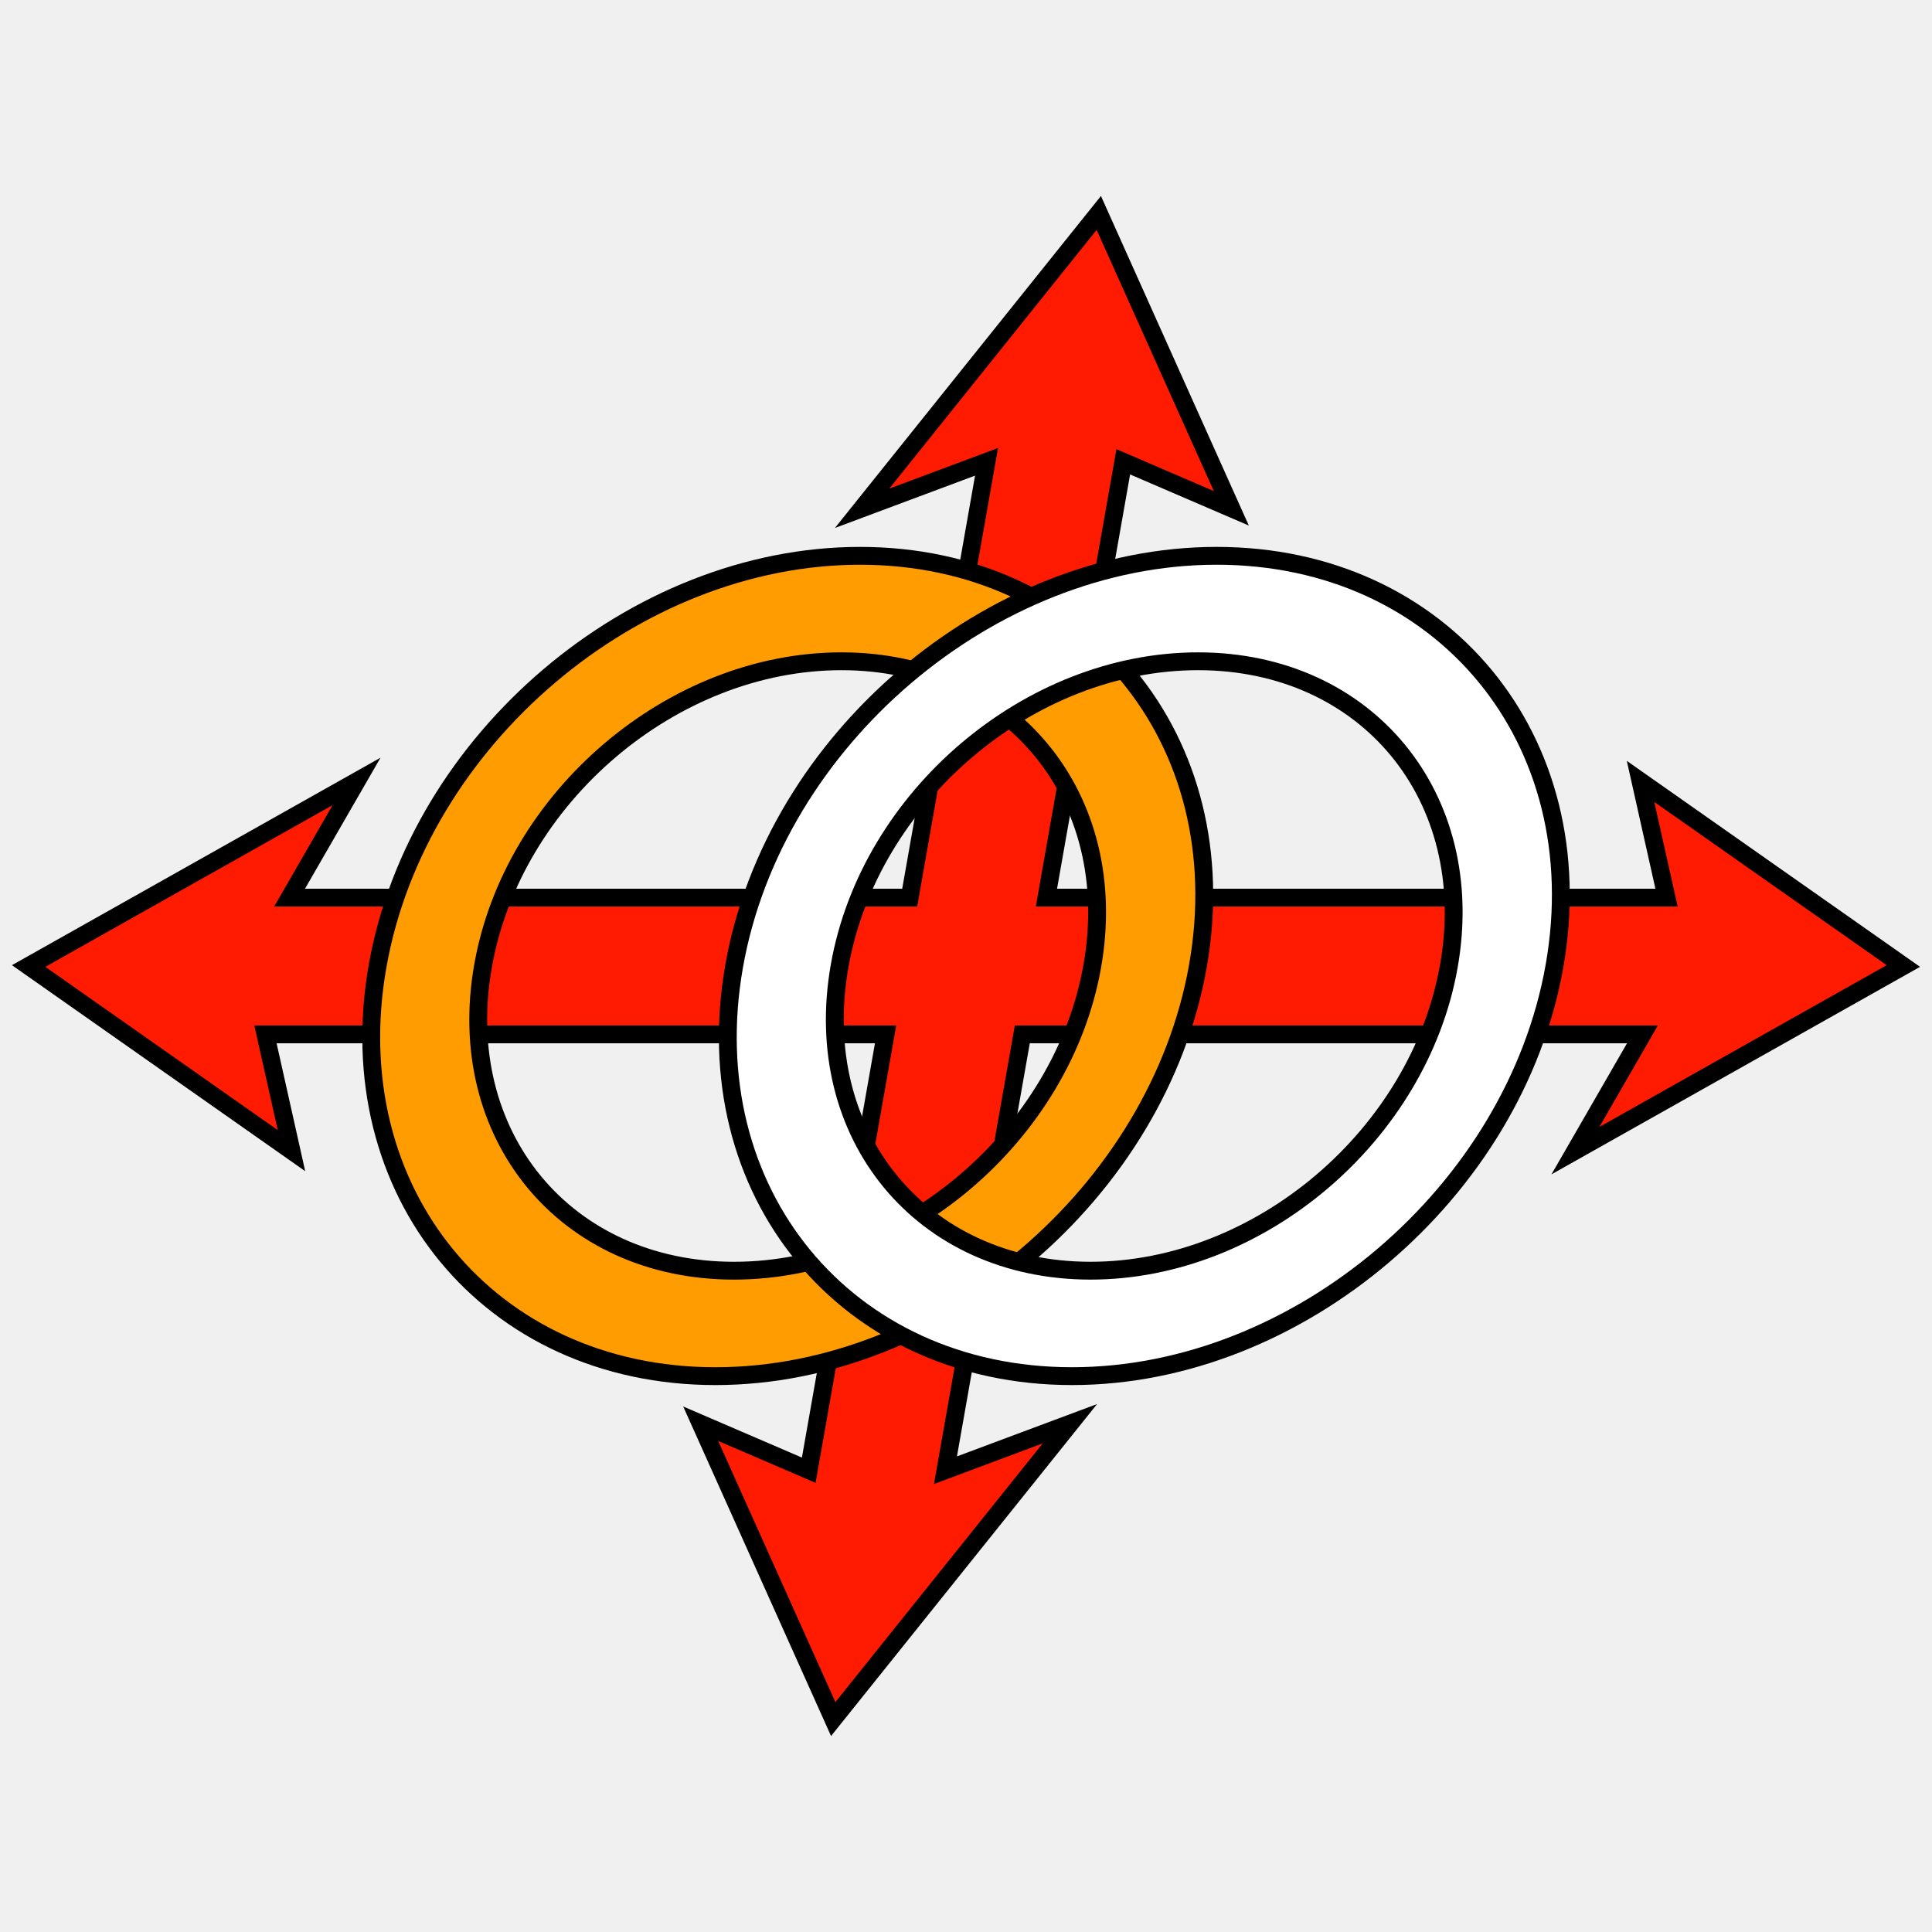
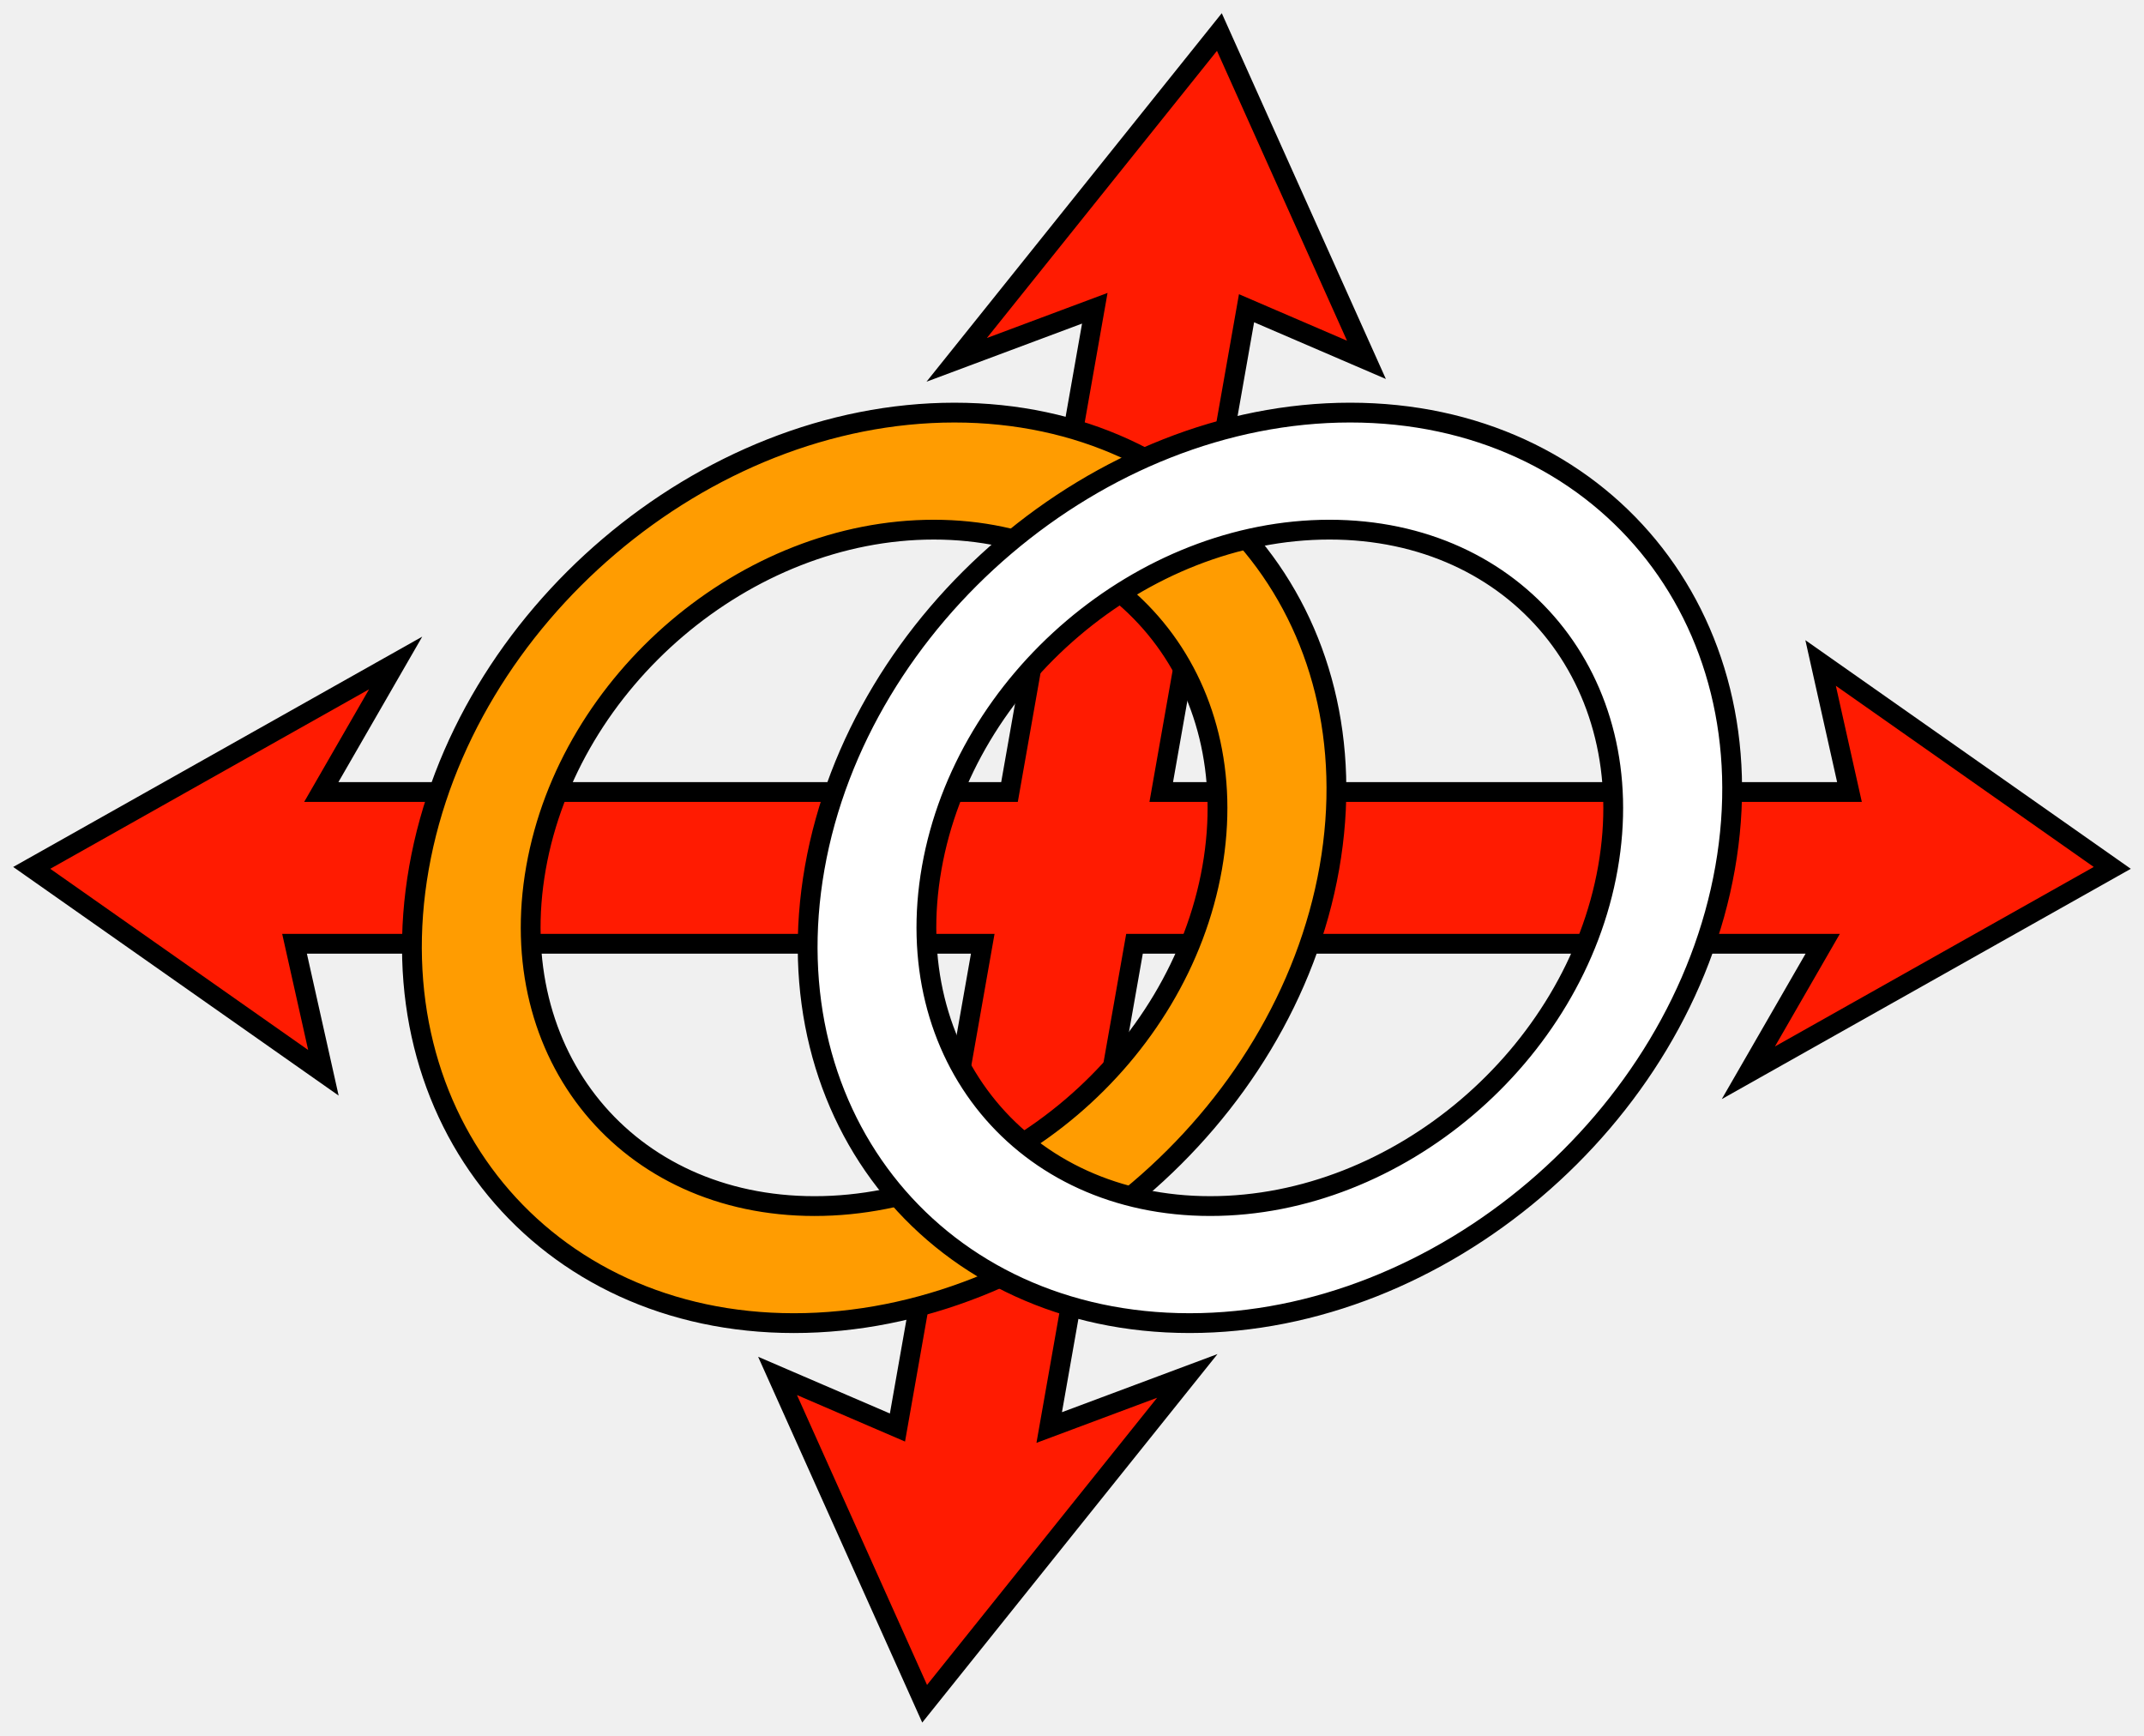
- <svg xmlns="http://www.w3.org/2000/svg" width="325" height="325" id="svg2" version="1.1">
+ <svg xmlns="http://www.w3.org/2000/svg" width="324.977" height="263.065" id="svg2" version="1.1">
  <defs id="defs14" />
-   <g id="g4135" transform="translate(0.01139593,-30.96738)">
-     <path id="path4177" d="m 184.826,66.788 -39.816,49.686 20.934,-7.822 -11.309,64.137 -1.619,9.18 -104.316,0 11.27,-19.555 -55.161,31.055 44.21,31.055 -4.374,-19.555 104.316,0 -1.619,9.18 -11.309,64.137 -18.175,-7.822 22.294,49.686 39.816,-49.686 -20.934,7.822 11.309,-64.137 1.619,-9.18 104.316,0 -11.27,19.555 55.161,-31.055 -44.21,-31.055 4.374,19.555 -104.316,0 1.619,-9.18 11.309,-64.137 18.175,7.822 -22.294,-49.686 z" style="color:#000000;font-style:normal;font-variant:normal;font-weight:normal;font-stretch:normal;font-size:medium;line-height:normal;font-family:sans-serif;text-indent:0;text-align:start;text-decoration:none;text-decoration-line:none;text-decoration-style:solid;text-decoration-color:#000000;letter-spacing:normal;word-spacing:normal;text-transform:none;direction:ltr;block-progression:tb;writing-mode:lr-tb;baseline-shift:baseline;text-anchor:start;white-space:normal;clip-rule:nonzero;display:inline;overflow:visible;visibility:visible;opacity:1;isolation:auto;mix-blend-mode:normal;color-interpolation:sRGB;color-interpolation-filters:linearRGB;solid-color:#000000;solid-opacity:1;fill:#ff1b01;fill-opacity:1;fill-rule:nonzero;stroke:#000000;stroke-width:3;stroke-linecap:butt;stroke-linejoin:miter;stroke-miterlimit:4;stroke-dasharray:none;stroke-dashoffset:0;stroke-opacity:1;color-rendering:auto;image-rendering:auto;shape-rendering:auto;text-rendering:auto;enable-background:accumulate" />
-     <path id="path3787" d="m 144.668,124.467 c -38.01,0 -74.46,30.988 -81.162,68.998 -6.702,38.01 18.82,68.998 56.83,68.998 38.01,0 74.462,-30.988 81.164,-68.998 6.702,-38.01 -18.822,-68.998 -56.832,-68.998 z m -3.128,17.74 c 28.417,0 47.205,22.838 42.194,51.258 -5.011,28.419 -31.853,51.258 -60.271,51.258 -28.417,0 -47.23,-22.841 -42.22,-51.258 5.011,-28.417 31.879,-51.258 60.296,-51.258 z" style="color:#000000;font-style:normal;font-variant:normal;font-weight:normal;font-stretch:normal;font-size:medium;line-height:normal;font-family:Sans;-inkscape-font-specification:Sans;text-indent:0;text-align:start;text-decoration:none;text-decoration-line:none;text-decoration-style:solid;text-decoration-color:#000000;letter-spacing:normal;word-spacing:normal;text-transform:none;direction:ltr;block-progression:tb;writing-mode:lr-tb;baseline-shift:baseline;text-anchor:start;white-space:normal;clip-rule:nonzero;display:inline;overflow:visible;visibility:visible;opacity:1;isolation:auto;mix-blend-mode:normal;color-interpolation:sRGB;color-interpolation-filters:linearRGB;solid-color:#000000;solid-opacity:1;fill:#ff9c01;fill-opacity:1;fill-rule:nonzero;stroke:#000000;stroke-width:3;stroke-linecap:butt;stroke-linejoin:miter;stroke-miterlimit:4;stroke-dasharray:none;stroke-dashoffset:0;stroke-opacity:1;marker:none;color-rendering:auto;image-rendering:auto;shape-rendering:auto;text-rendering:auto;enable-background:accumulate" />
-     <path style="color:#000000;font-style:normal;font-variant:normal;font-weight:normal;font-stretch:normal;font-size:medium;line-height:normal;font-family:Sans;-inkscape-font-specification:Sans;text-indent:0;text-align:start;text-decoration:none;text-decoration-line:none;text-decoration-style:solid;text-decoration-color:#000000;letter-spacing:normal;word-spacing:normal;text-transform:none;direction:ltr;block-progression:tb;writing-mode:lr-tb;baseline-shift:baseline;text-anchor:start;white-space:normal;clip-rule:nonzero;display:inline;overflow:visible;visibility:visible;opacity:1;isolation:auto;mix-blend-mode:normal;color-interpolation:sRGB;color-interpolation-filters:linearRGB;solid-color:#000000;solid-opacity:1;fill:#ffffff;fill-opacity:1;fill-rule:nonzero;stroke:#000000;stroke-width:3;stroke-linecap:butt;stroke-linejoin:miter;stroke-miterlimit:4;stroke-dasharray:none;stroke-dashoffset:0;stroke-opacity:1;marker:none;color-rendering:auto;image-rendering:auto;shape-rendering:auto;text-rendering:auto;enable-background:accumulate" d="m 204.651,124.466 c -38.01,0 -74.46,30.988 -81.162,68.998 -6.702,38.01 18.82,68.998 56.83,68.998 38.01,0 74.462,-30.988 81.164,-68.998 6.702,-38.01 -18.822,-68.998 -56.832,-68.998 z m -3.128,17.74 c 28.417,0 47.205,22.838 42.194,51.258 -5.011,28.419 -31.853,51.258 -60.271,51.258 -28.417,0 -47.23,-22.841 -42.22,-51.258 5.011,-28.417 31.879,-51.258 60.296,-51.258 z" id="path4255" />
+   <g id="g4135" transform="translate(4.5077393e-8,-61.93478)">
+     <path id="path4177" d="m 184.826,66.788 -39.816,49.686 20.934,-7.822 -11.309,64.137 -1.619,9.18 H 48.7 L 59.97,162.413 4.809,193.467 49.019,224.522 44.644,204.967 H 148.961 l -1.619,9.18 -11.309,64.137 -18.175,-7.822 22.294,49.686 39.816,-49.686 -20.934,7.822 11.309,-64.137 1.619,-9.18 h 104.316 l -11.27,19.555 55.161,-31.055 -44.21,-31.055 4.374,19.555 H 176.016 l 1.619,-9.18 11.309,-64.137 18.175,7.822 z" style="color:#000000;font-style:normal;font-variant:normal;font-weight:normal;font-stretch:normal;font-size:medium;line-height:normal;font-family:sans-serif;text-indent:0;text-align:start;text-decoration:none;text-decoration-line:none;text-decoration-style:solid;text-decoration-color:#000000;letter-spacing:normal;word-spacing:normal;text-transform:none;writing-mode:lr-tb;direction:ltr;baseline-shift:baseline;text-anchor:start;white-space:normal;clip-rule:nonzero;display:inline;overflow:visible;visibility:visible;opacity:1;isolation:auto;mix-blend-mode:normal;color-interpolation:sRGB;color-interpolation-filters:linearRGB;solid-color:#000000;solid-opacity:1;fill:#ff1b01;fill-opacity:1;fill-rule:nonzero;stroke:#000000;stroke-width:3;stroke-linecap:butt;stroke-linejoin:miter;stroke-miterlimit:4;stroke-dasharray:none;stroke-dashoffset:0;stroke-opacity:1;color-rendering:auto;image-rendering:auto;shape-rendering:auto;text-rendering:auto;enable-background:accumulate" />
+     <path id="path3787" d="m 144.668,124.467 c -38.01,0 -74.46,30.988 -81.162,68.998 -6.702,38.01 18.82,68.998 56.83,68.998 38.01,0 74.462,-30.988 81.164,-68.998 6.702,-38.01 -18.822,-68.998 -56.832,-68.998 z m -3.128,17.74 c 28.417,0 47.205,22.838 42.194,51.258 -5.011,28.419 -31.853,51.258 -60.271,51.258 -28.417,0 -47.23,-22.841 -42.22,-51.258 5.011,-28.417 31.879,-51.258 60.296,-51.258 z" style="color:#000000;font-style:normal;font-variant:normal;font-weight:normal;font-stretch:normal;font-size:medium;line-height:normal;font-family:Sans;-inkscape-font-specification:Sans;text-indent:0;text-align:start;text-decoration:none;text-decoration-line:none;text-decoration-style:solid;text-decoration-color:#000000;letter-spacing:normal;word-spacing:normal;text-transform:none;writing-mode:lr-tb;direction:ltr;baseline-shift:baseline;text-anchor:start;white-space:normal;clip-rule:nonzero;display:inline;overflow:visible;visibility:visible;opacity:1;isolation:auto;mix-blend-mode:normal;color-interpolation:sRGB;color-interpolation-filters:linearRGB;solid-color:#000000;solid-opacity:1;fill:#ff9c01;fill-opacity:1;fill-rule:nonzero;stroke:#000000;stroke-width:3;stroke-linecap:butt;stroke-linejoin:miter;stroke-miterlimit:4;stroke-dasharray:none;stroke-dashoffset:0;stroke-opacity:1;marker:none;color-rendering:auto;image-rendering:auto;shape-rendering:auto;text-rendering:auto;enable-background:accumulate" />
+     <path style="color:#000000;font-style:normal;font-variant:normal;font-weight:normal;font-stretch:normal;font-size:medium;line-height:normal;font-family:Sans;-inkscape-font-specification:Sans;text-indent:0;text-align:start;text-decoration:none;text-decoration-line:none;text-decoration-style:solid;text-decoration-color:#000000;letter-spacing:normal;word-spacing:normal;text-transform:none;writing-mode:lr-tb;direction:ltr;baseline-shift:baseline;text-anchor:start;white-space:normal;clip-rule:nonzero;display:inline;overflow:visible;visibility:visible;opacity:1;isolation:auto;mix-blend-mode:normal;color-interpolation:sRGB;color-interpolation-filters:linearRGB;solid-color:#000000;solid-opacity:1;fill:#ffffff;fill-opacity:1;fill-rule:nonzero;stroke:#000000;stroke-width:3;stroke-linecap:butt;stroke-linejoin:miter;stroke-miterlimit:4;stroke-dasharray:none;stroke-dashoffset:0;stroke-opacity:1;marker:none;color-rendering:auto;image-rendering:auto;shape-rendering:auto;text-rendering:auto;enable-background:accumulate" d="m 204.651,124.466 c -38.01,0 -74.46,30.988 -81.162,68.998 -6.702,38.01 18.82,68.998 56.83,68.998 38.01,0 74.462,-30.988 81.164,-68.998 6.702,-38.01 -18.822,-68.998 -56.832,-68.998 z m -3.128,17.74 c 28.417,0 47.205,22.838 42.194,51.258 -5.011,28.419 -31.853,51.258 -60.271,51.258 -28.417,0 -47.23,-22.841 -42.22,-51.258 5.011,-28.417 31.879,-51.258 60.296,-51.258 z" id="path4255" />
  </g>
</svg>
